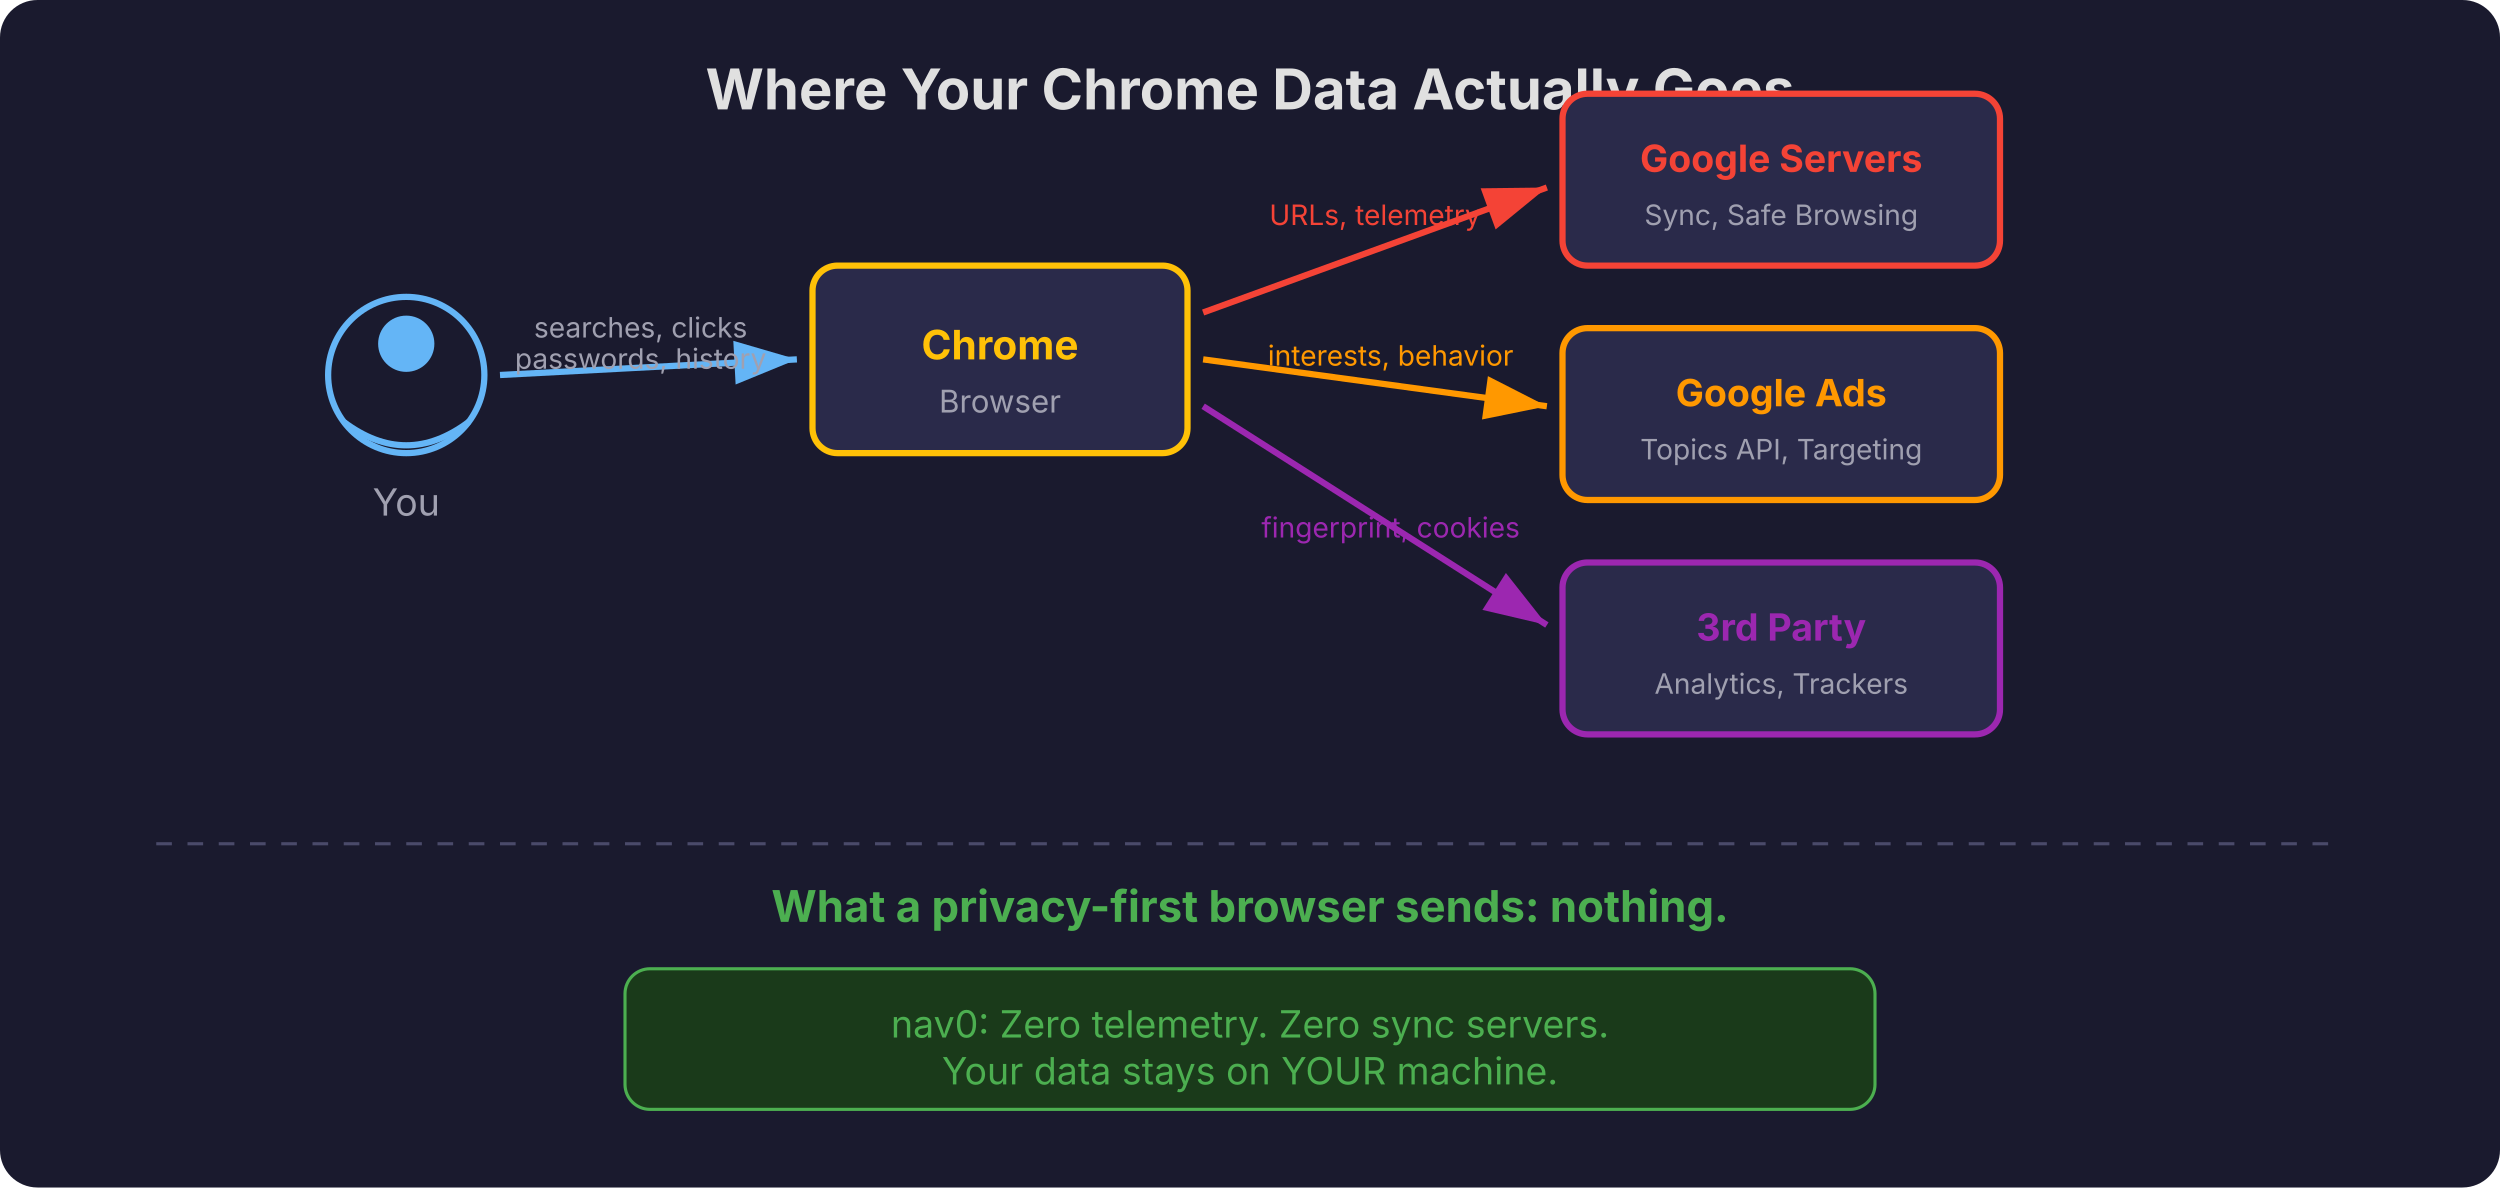
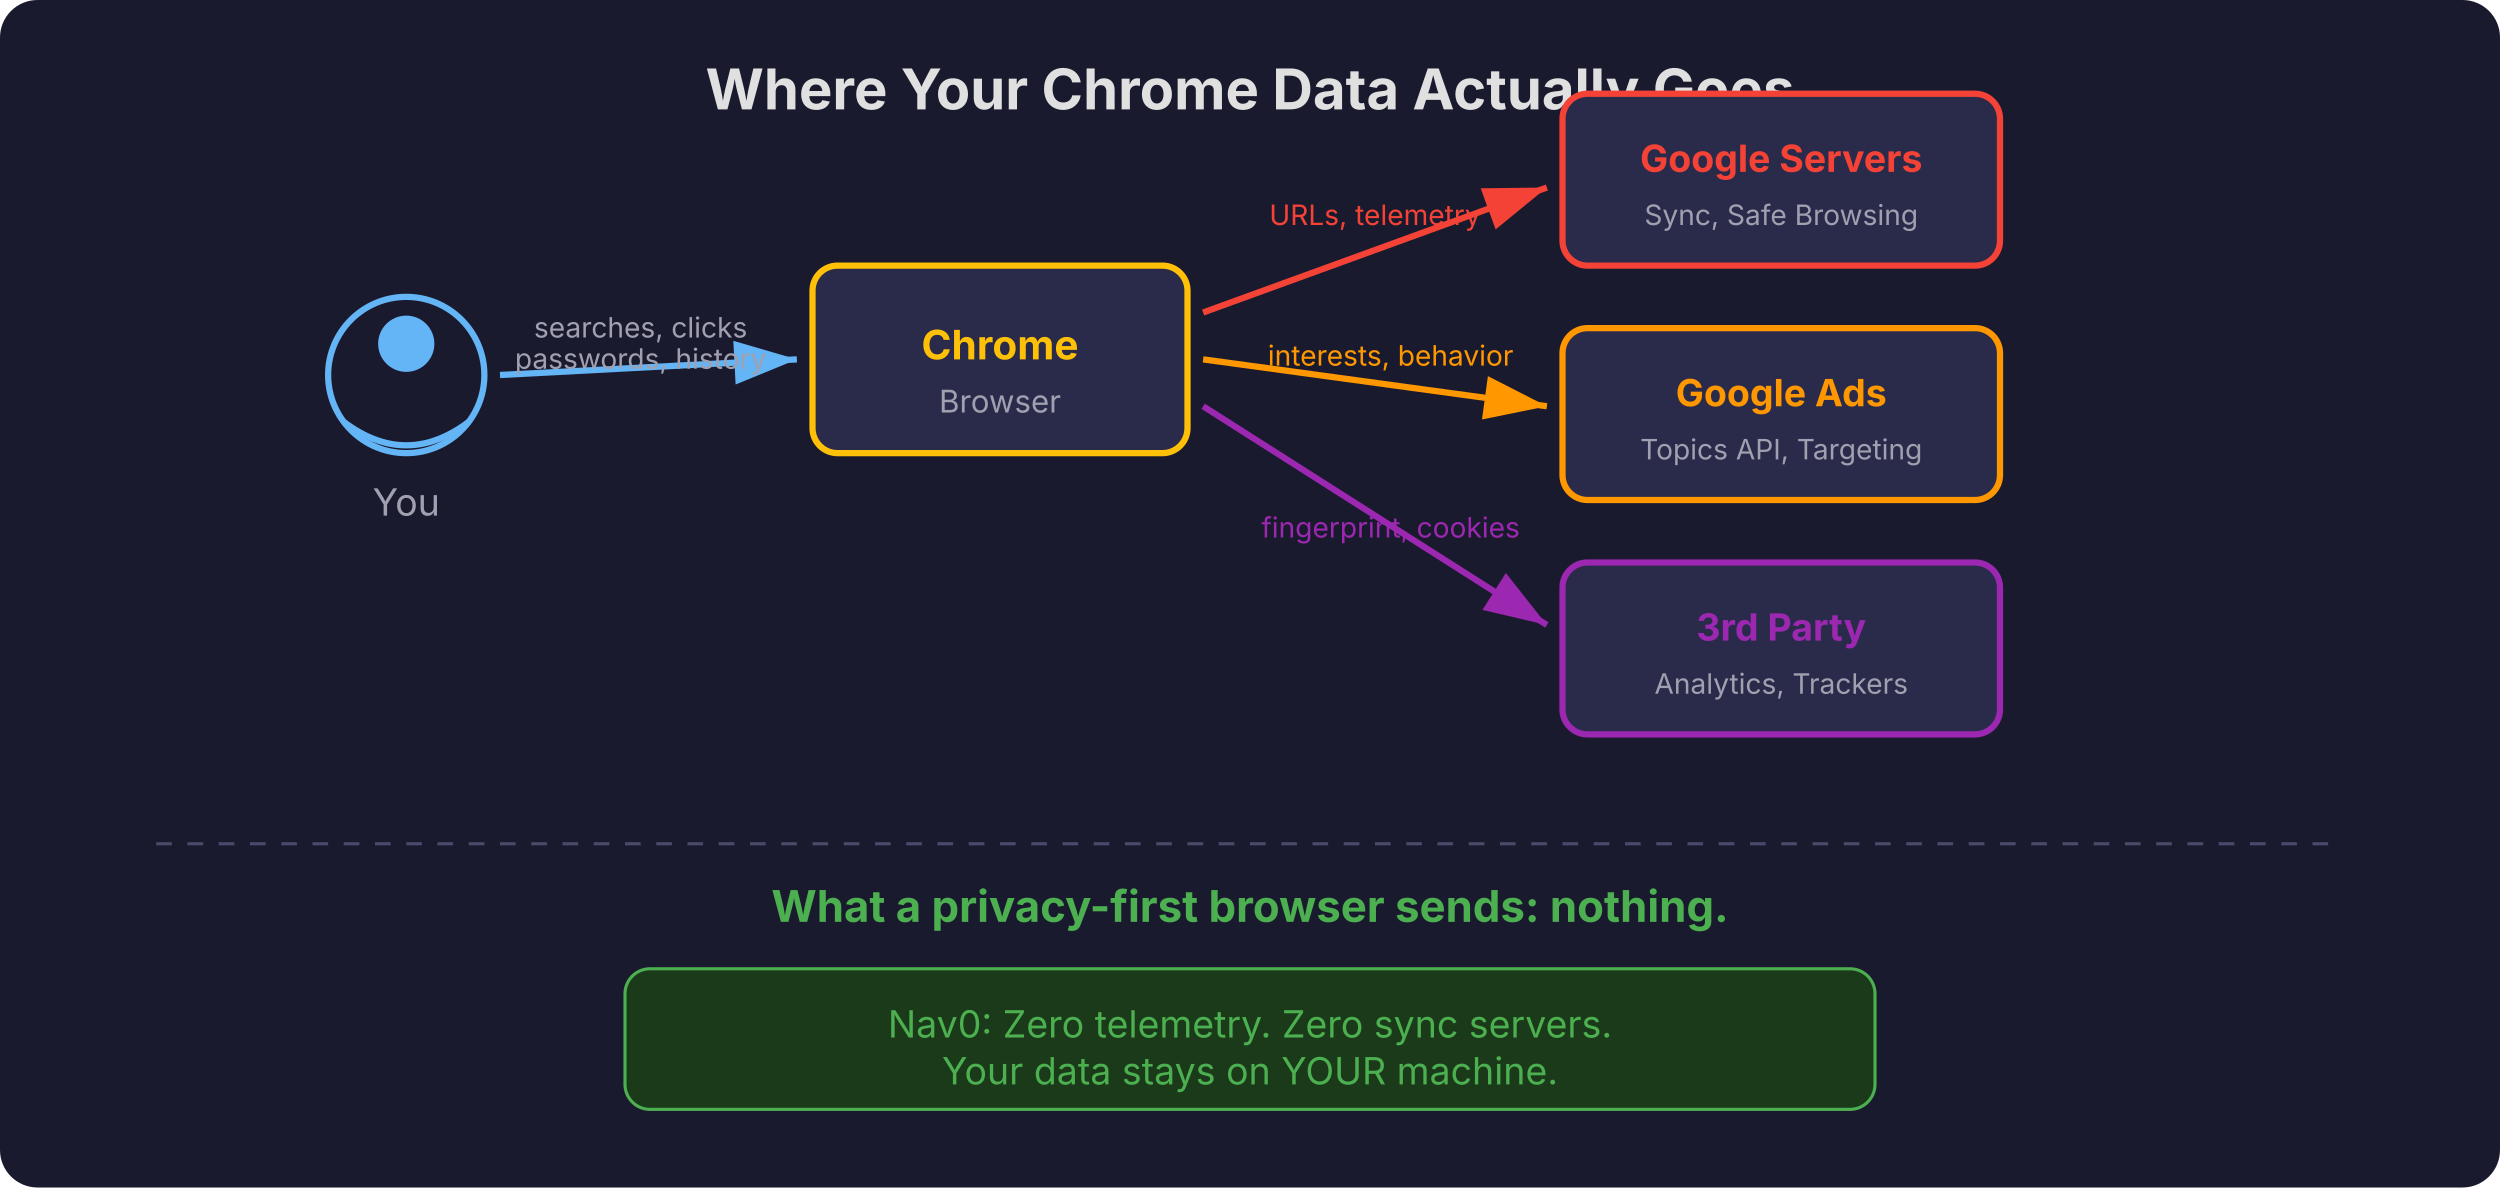
<svg xmlns="http://www.w3.org/2000/svg" viewBox="0 0 800 380" font-family="system-ui, -apple-system, sans-serif">
  <rect width="800" height="380" fill="#1a1a2e" rx="12" />
  <text x="400" y="35" fill="#e0e0e0" font-size="18" font-weight="bold" text-anchor="middle">Where Your Chrome Data Actually Goes</text>
  <circle cx="130" cy="120" r="25" fill="none" stroke="#64B5F6" stroke-width="2" />
  <circle cx="130" cy="110" r="9" fill="#64B5F6" />
  <path d="M 110 135 Q 130 150 150 135" fill="none" stroke="#64B5F6" stroke-width="2" />
  <text x="130" y="165" fill="#a0a0b0" font-size="12" text-anchor="middle">You</text>
  <rect x="260" y="85" width="120" height="60" fill="#2a2a4a" stroke="#FFC107" stroke-width="2" rx="8" />
  <text x="320" y="115" fill="#FFC107" font-size="13" font-weight="bold" text-anchor="middle">Chrome</text>
  <text x="320" y="132" fill="#a0a0b0" font-size="10" text-anchor="middle">Browser</text>
  <line x1="160" y1="120" x2="255" y2="115" stroke="#64B5F6" stroke-width="2" marker-end="url(#arrowBlue)" />
  <text x="205" y="108" fill="#a0a0b0" font-size="9" text-anchor="middle">searches, clicks</text>
  <text x="205" y="118" fill="#a0a0b0" font-size="9" text-anchor="middle">passwords, history</text>
  <rect x="500" y="30" width="140" height="55" fill="#2a2a4a" stroke="#f44336" stroke-width="2" rx="8" />
  <text x="570" y="55" fill="#f44336" font-size="12" font-weight="bold" text-anchor="middle">Google Servers</text>
  <text x="570" y="72" fill="#a0a0b0" font-size="9" text-anchor="middle">Sync, Safe Browsing</text>
  <rect x="500" y="105" width="140" height="55" fill="#2a2a4a" stroke="#FF9800" stroke-width="2" rx="8" />
  <text x="570" y="130" fill="#FF9800" font-size="12" font-weight="bold" text-anchor="middle">Google Ads</text>
  <text x="570" y="147" fill="#a0a0b0" font-size="9" text-anchor="middle">Topics API, Targeting</text>
  <rect x="500" y="180" width="140" height="55" fill="#2a2a4a" stroke="#9C27B0" stroke-width="2" rx="8" />
  <text x="570" y="205" fill="#9C27B0" font-size="12" font-weight="bold" text-anchor="middle">3rd Party</text>
  <text x="570" y="222" fill="#a0a0b0" font-size="9" text-anchor="middle">Analytics, Trackers</text>
  <line x1="385" y1="100" x2="495" y2="60" stroke="#f44336" stroke-width="2" marker-end="url(#arrowRed)" />
  <line x1="385" y1="115" x2="495" y2="130" stroke="#FF9800" stroke-width="2" marker-end="url(#arrowOrange)" />
  <line x1="385" y1="130" x2="495" y2="200" stroke="#9C27B0" stroke-width="2" marker-end="url(#arrowPurple)" />
  <text x="440" y="72" fill="#f44336" font-size="9" text-anchor="middle">URLs, telemetry</text>
  <text x="445" y="117" fill="#FF9800" font-size="9" text-anchor="middle">interests, behavior</text>
  <text x="445" y="172" fill="#9C27B0" font-size="9" text-anchor="middle">fingerprint, cookies</text>
  <line x1="50" y1="270" x2="750" y2="270" stroke="#4a4a6a" stroke-width="1" stroke-dasharray="5,5" />
  <text x="400" y="295" fill="#4CAF50" font-size="14" font-weight="bold" text-anchor="middle">What a privacy-first browser sends: nothing.</text>
  <rect x="200" y="310" width="400" height="45" fill="#1a3a1a" stroke="#4CAF50" stroke-width="1" rx="8" />
-   <text x="400" y="332" fill="#4CAF50" font-size="12" text-anchor="middle">nav0: Zero telemetry. Zero sync servers.</text>
+   <text x="400" y="332" fill="#4CAF50" font-size="12" text-anchor="middle">Nav0: Zero telemetry. Zero sync servers.</text>
  <text x="400" y="347" fill="#4CAF50" font-size="12" text-anchor="middle">Your data stays on YOUR machine.</text>
  <defs>
    <marker id="arrowBlue" markerWidth="10" markerHeight="7" refX="10" refY="3.5" orient="auto">
      <polygon points="0 0, 10 3.5, 0 7" fill="#64B5F6" />
    </marker>
    <marker id="arrowRed" markerWidth="10" markerHeight="7" refX="10" refY="3.5" orient="auto">
      <polygon points="0 0, 10 3.5, 0 7" fill="#f44336" />
    </marker>
    <marker id="arrowOrange" markerWidth="10" markerHeight="7" refX="10" refY="3.5" orient="auto">
      <polygon points="0 0, 10 3.5, 0 7" fill="#FF9800" />
    </marker>
    <marker id="arrowPurple" markerWidth="10" markerHeight="7" refX="10" refY="3.5" orient="auto">
      <polygon points="0 0, 10 3.5, 0 7" fill="#9C27B0" />
    </marker>
  </defs>
</svg>
